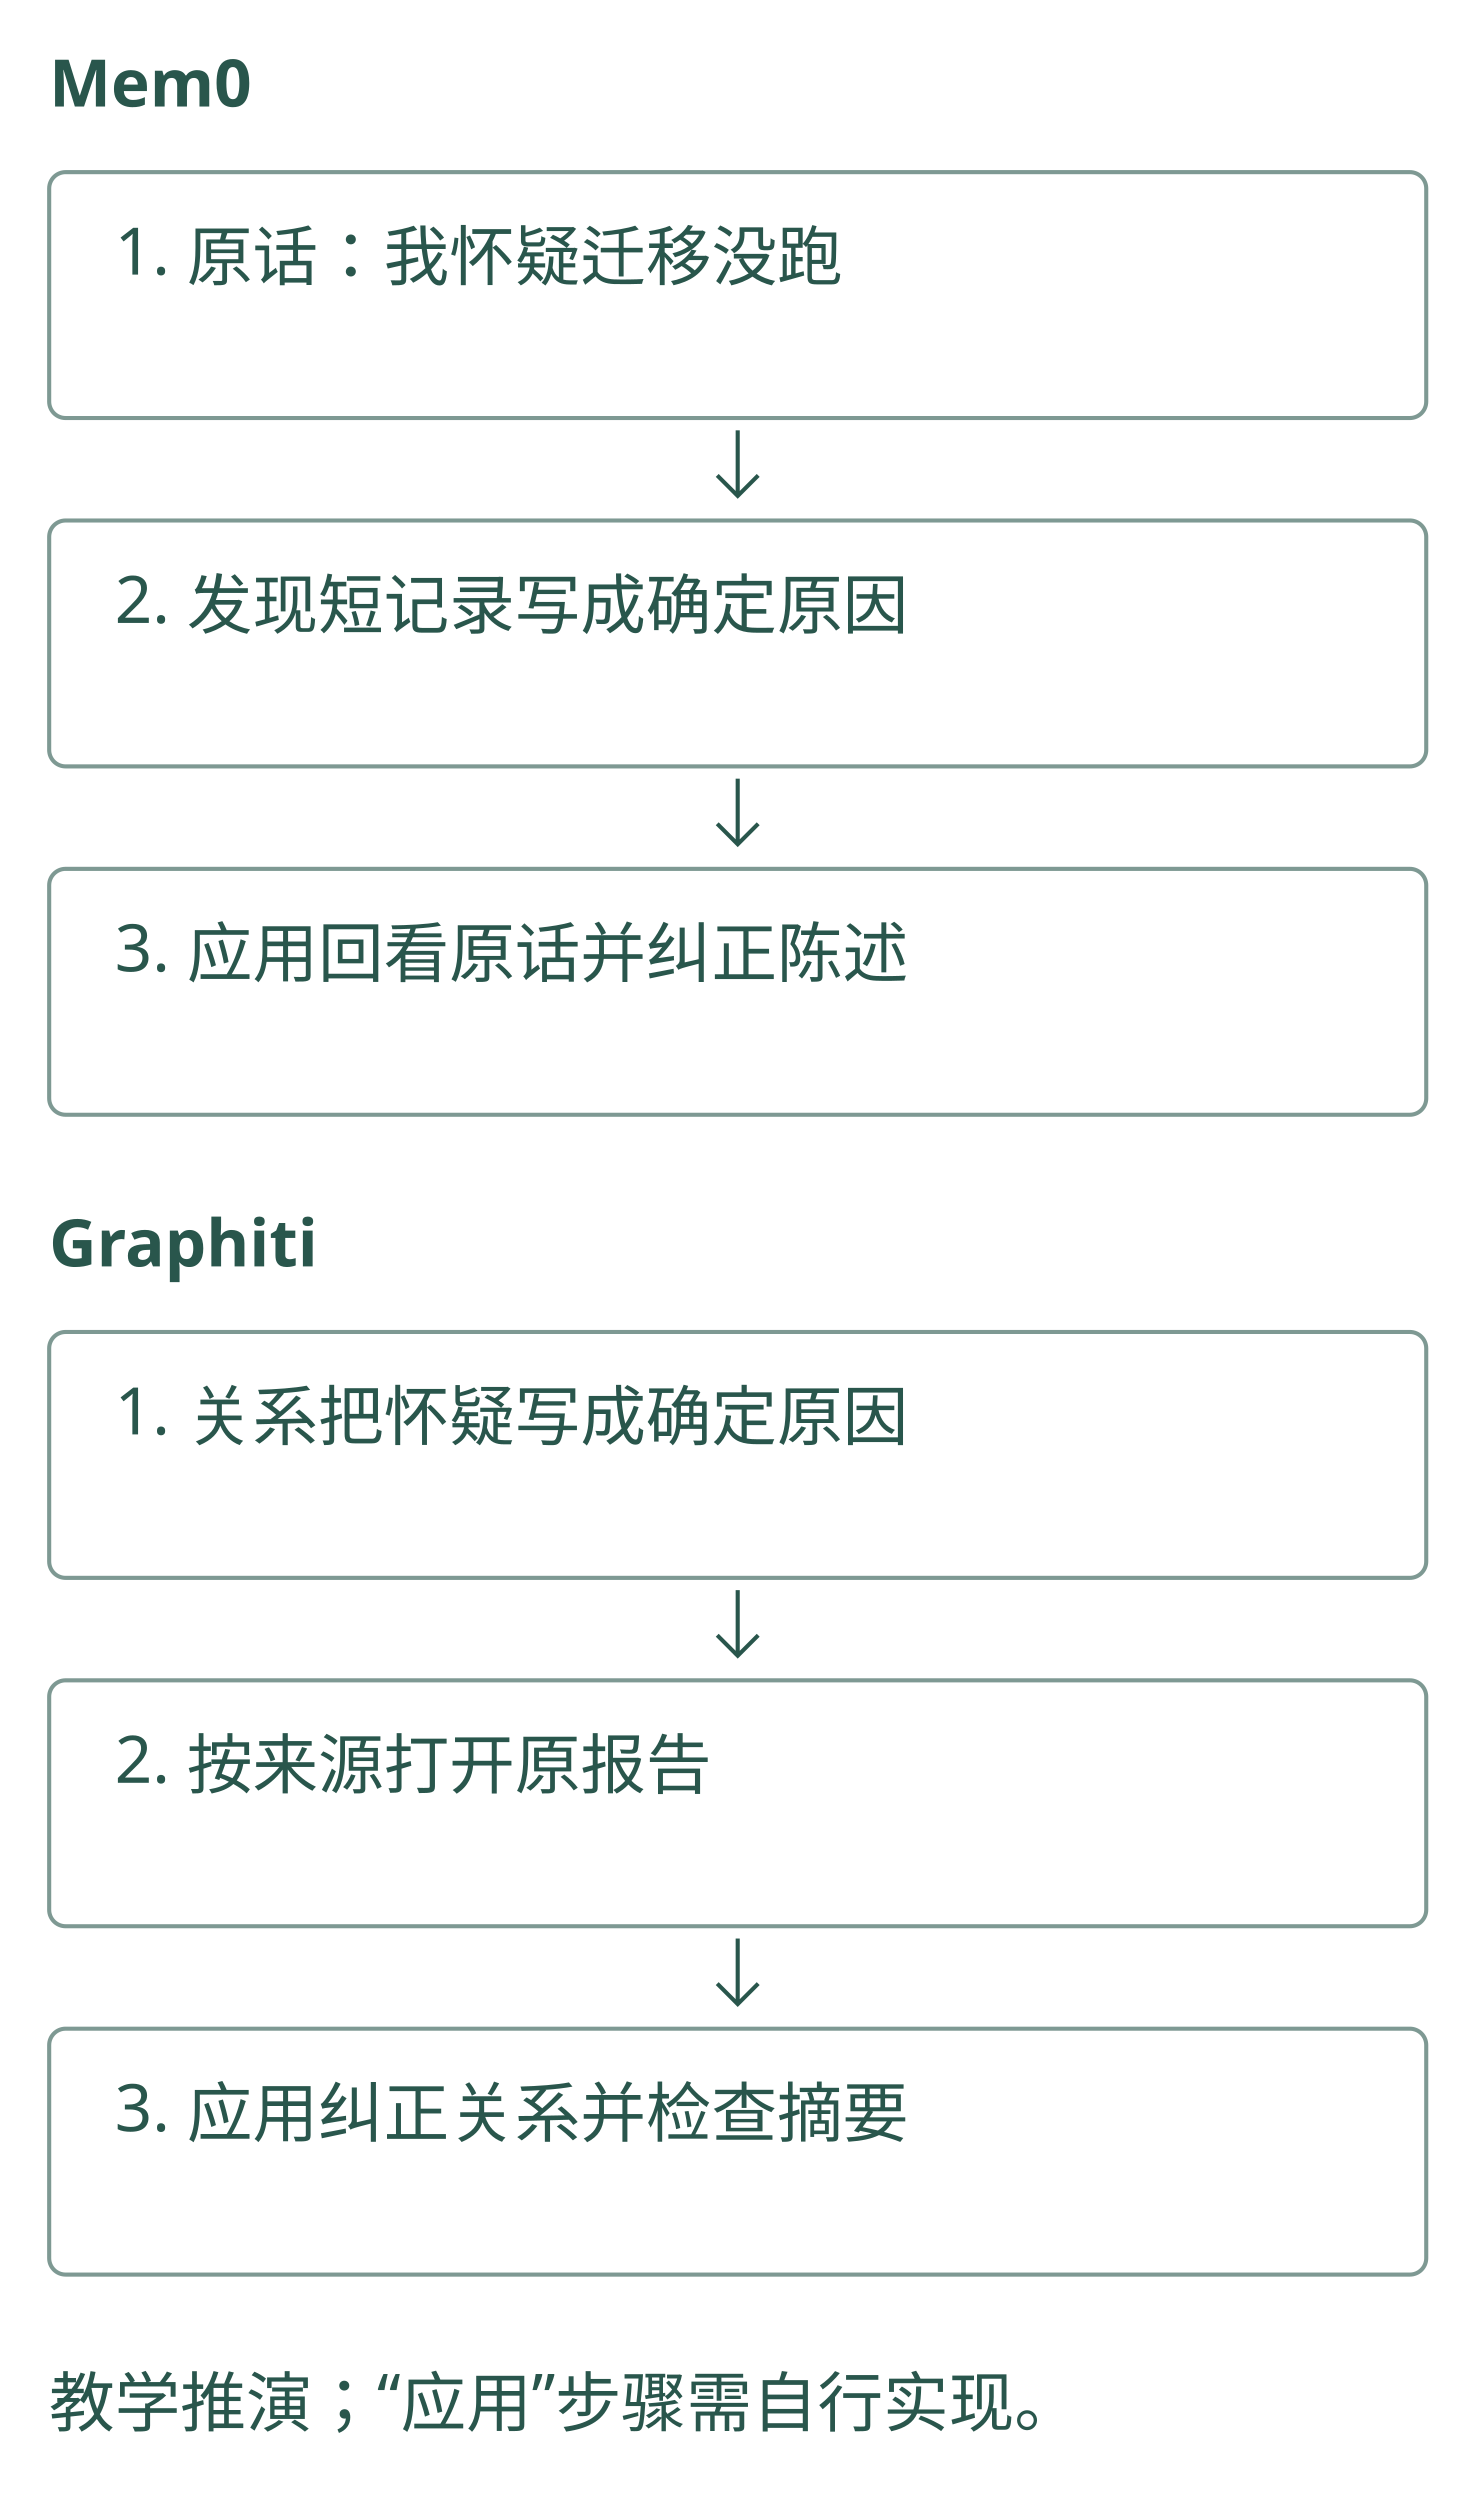
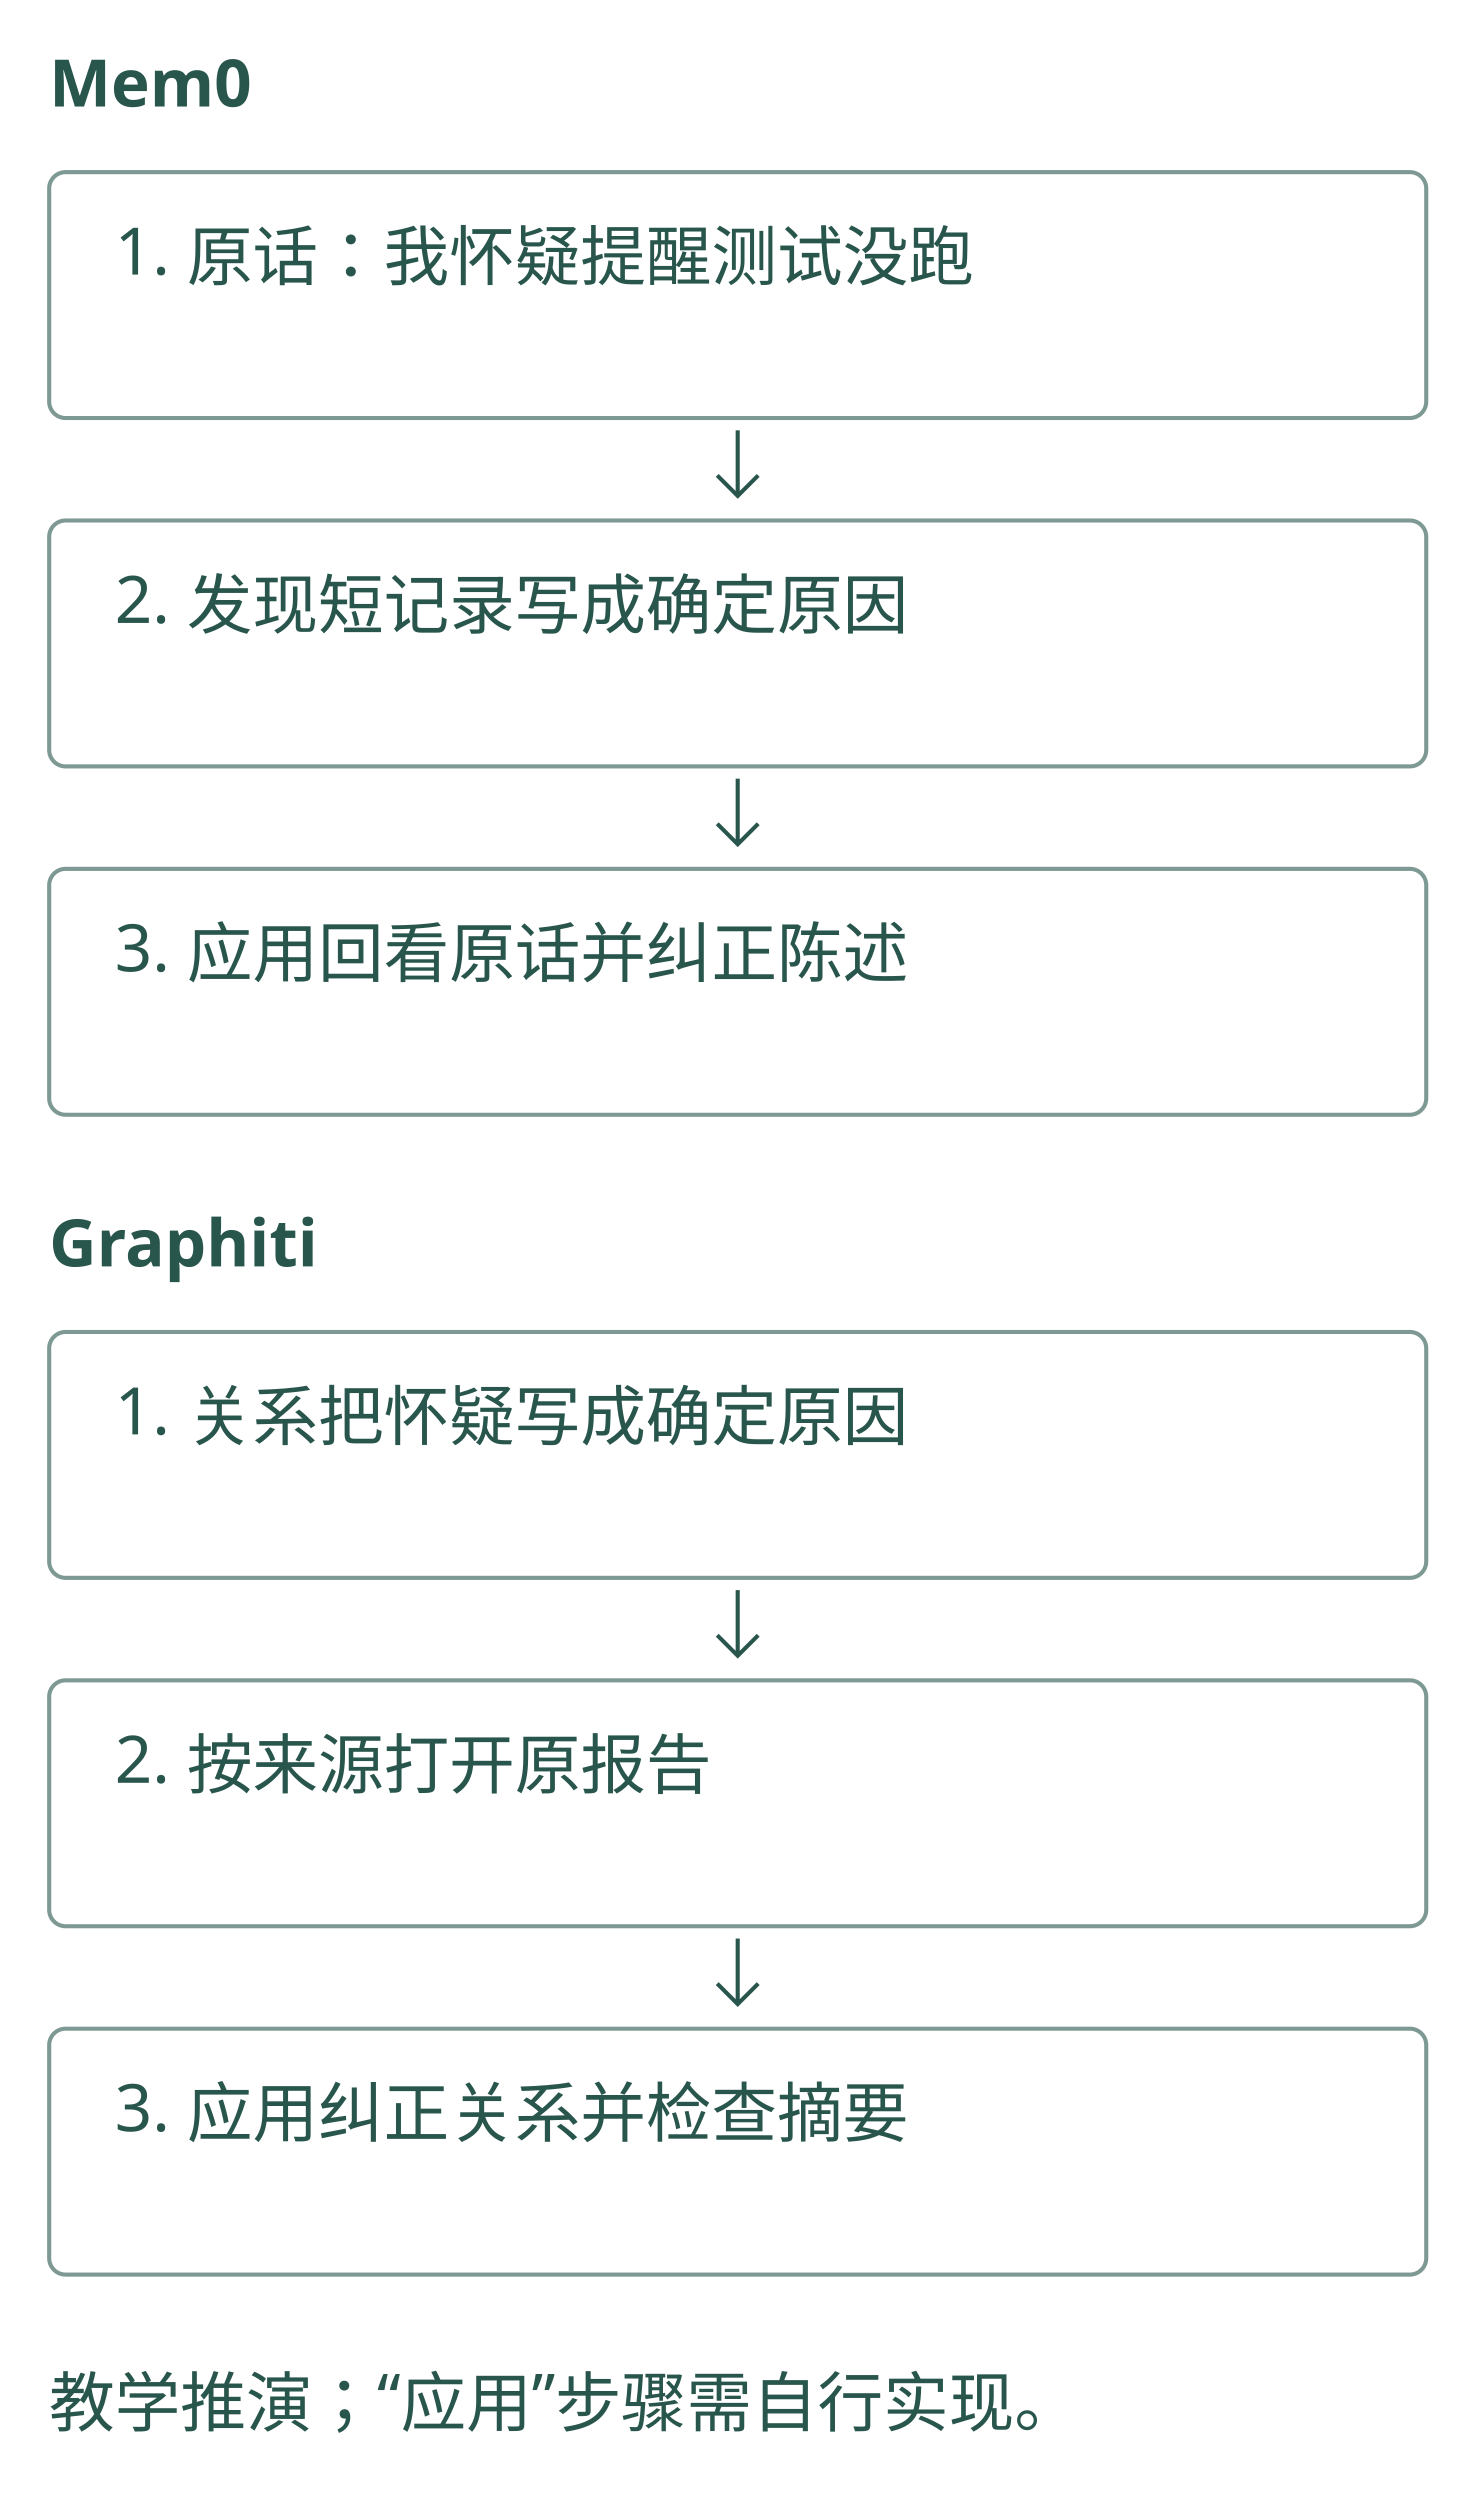
<svg xmlns="http://www.w3.org/2000/svg" viewBox="0 0 360 610" role="img" aria-labelledby="title desc">
  <style>svg{color:#29564c;font-family:system-ui,sans-serif}text{fill:currentColor;font-size:16px}rect{stroke-opacity:.6}@media(prefers-color-scheme:dark){svg{color:#87b7a8}}</style>
  <text x="12" y="26" font-weight="600">Mem0</text>
  <rect x="12" y="42" width="336" height="60" rx="4" fill="none" stroke="currentColor" />
-   <text x="28" y="67">1. 原话：我怀疑迁移没跑</text>
+   <text x="28" y="67">1. 原话：我怀疑提醒测试没跑</text>
  <path d="M180 105v16m-5-5 5 5 5-5" fill="none" stroke="currentColor" />
  <rect x="12" y="127" width="336" height="60" rx="4" fill="none" stroke="currentColor" />
  <text x="28" y="152">2. 发现短记录写成确定原因</text>
  <path d="M180 190v16m-5-5 5 5 5-5" fill="none" stroke="currentColor" />
  <rect x="12" y="212" width="336" height="60" rx="4" fill="none" stroke="currentColor" />
  <text x="28" y="237">3. 应用回看原话并纠正陈述</text>
  <text x="12" y="309" font-weight="600">Graphiti</text>
  <rect x="12" y="325" width="336" height="60" rx="4" fill="none" stroke="currentColor" />
  <text x="28" y="350">1. 关系把怀疑写成确定原因</text>
  <path d="M180 388v16m-5-5 5 5 5-5" fill="none" stroke="currentColor" />
  <rect x="12" y="410" width="336" height="60" rx="4" fill="none" stroke="currentColor" />
  <text x="28" y="435">2. 按来源打开原报告</text>
  <path d="M180 473v16m-5-5 5 5 5-5" fill="none" stroke="currentColor" />
  <rect x="12" y="495" width="336" height="60" rx="4" fill="none" stroke="currentColor" />
  <text x="28" y="520">3. 应用纠正关系并检查摘要</text>
  <text x="12" y="592" font-size="13">教学推演；“应用”步骤需自行实现。</text>
</svg>
